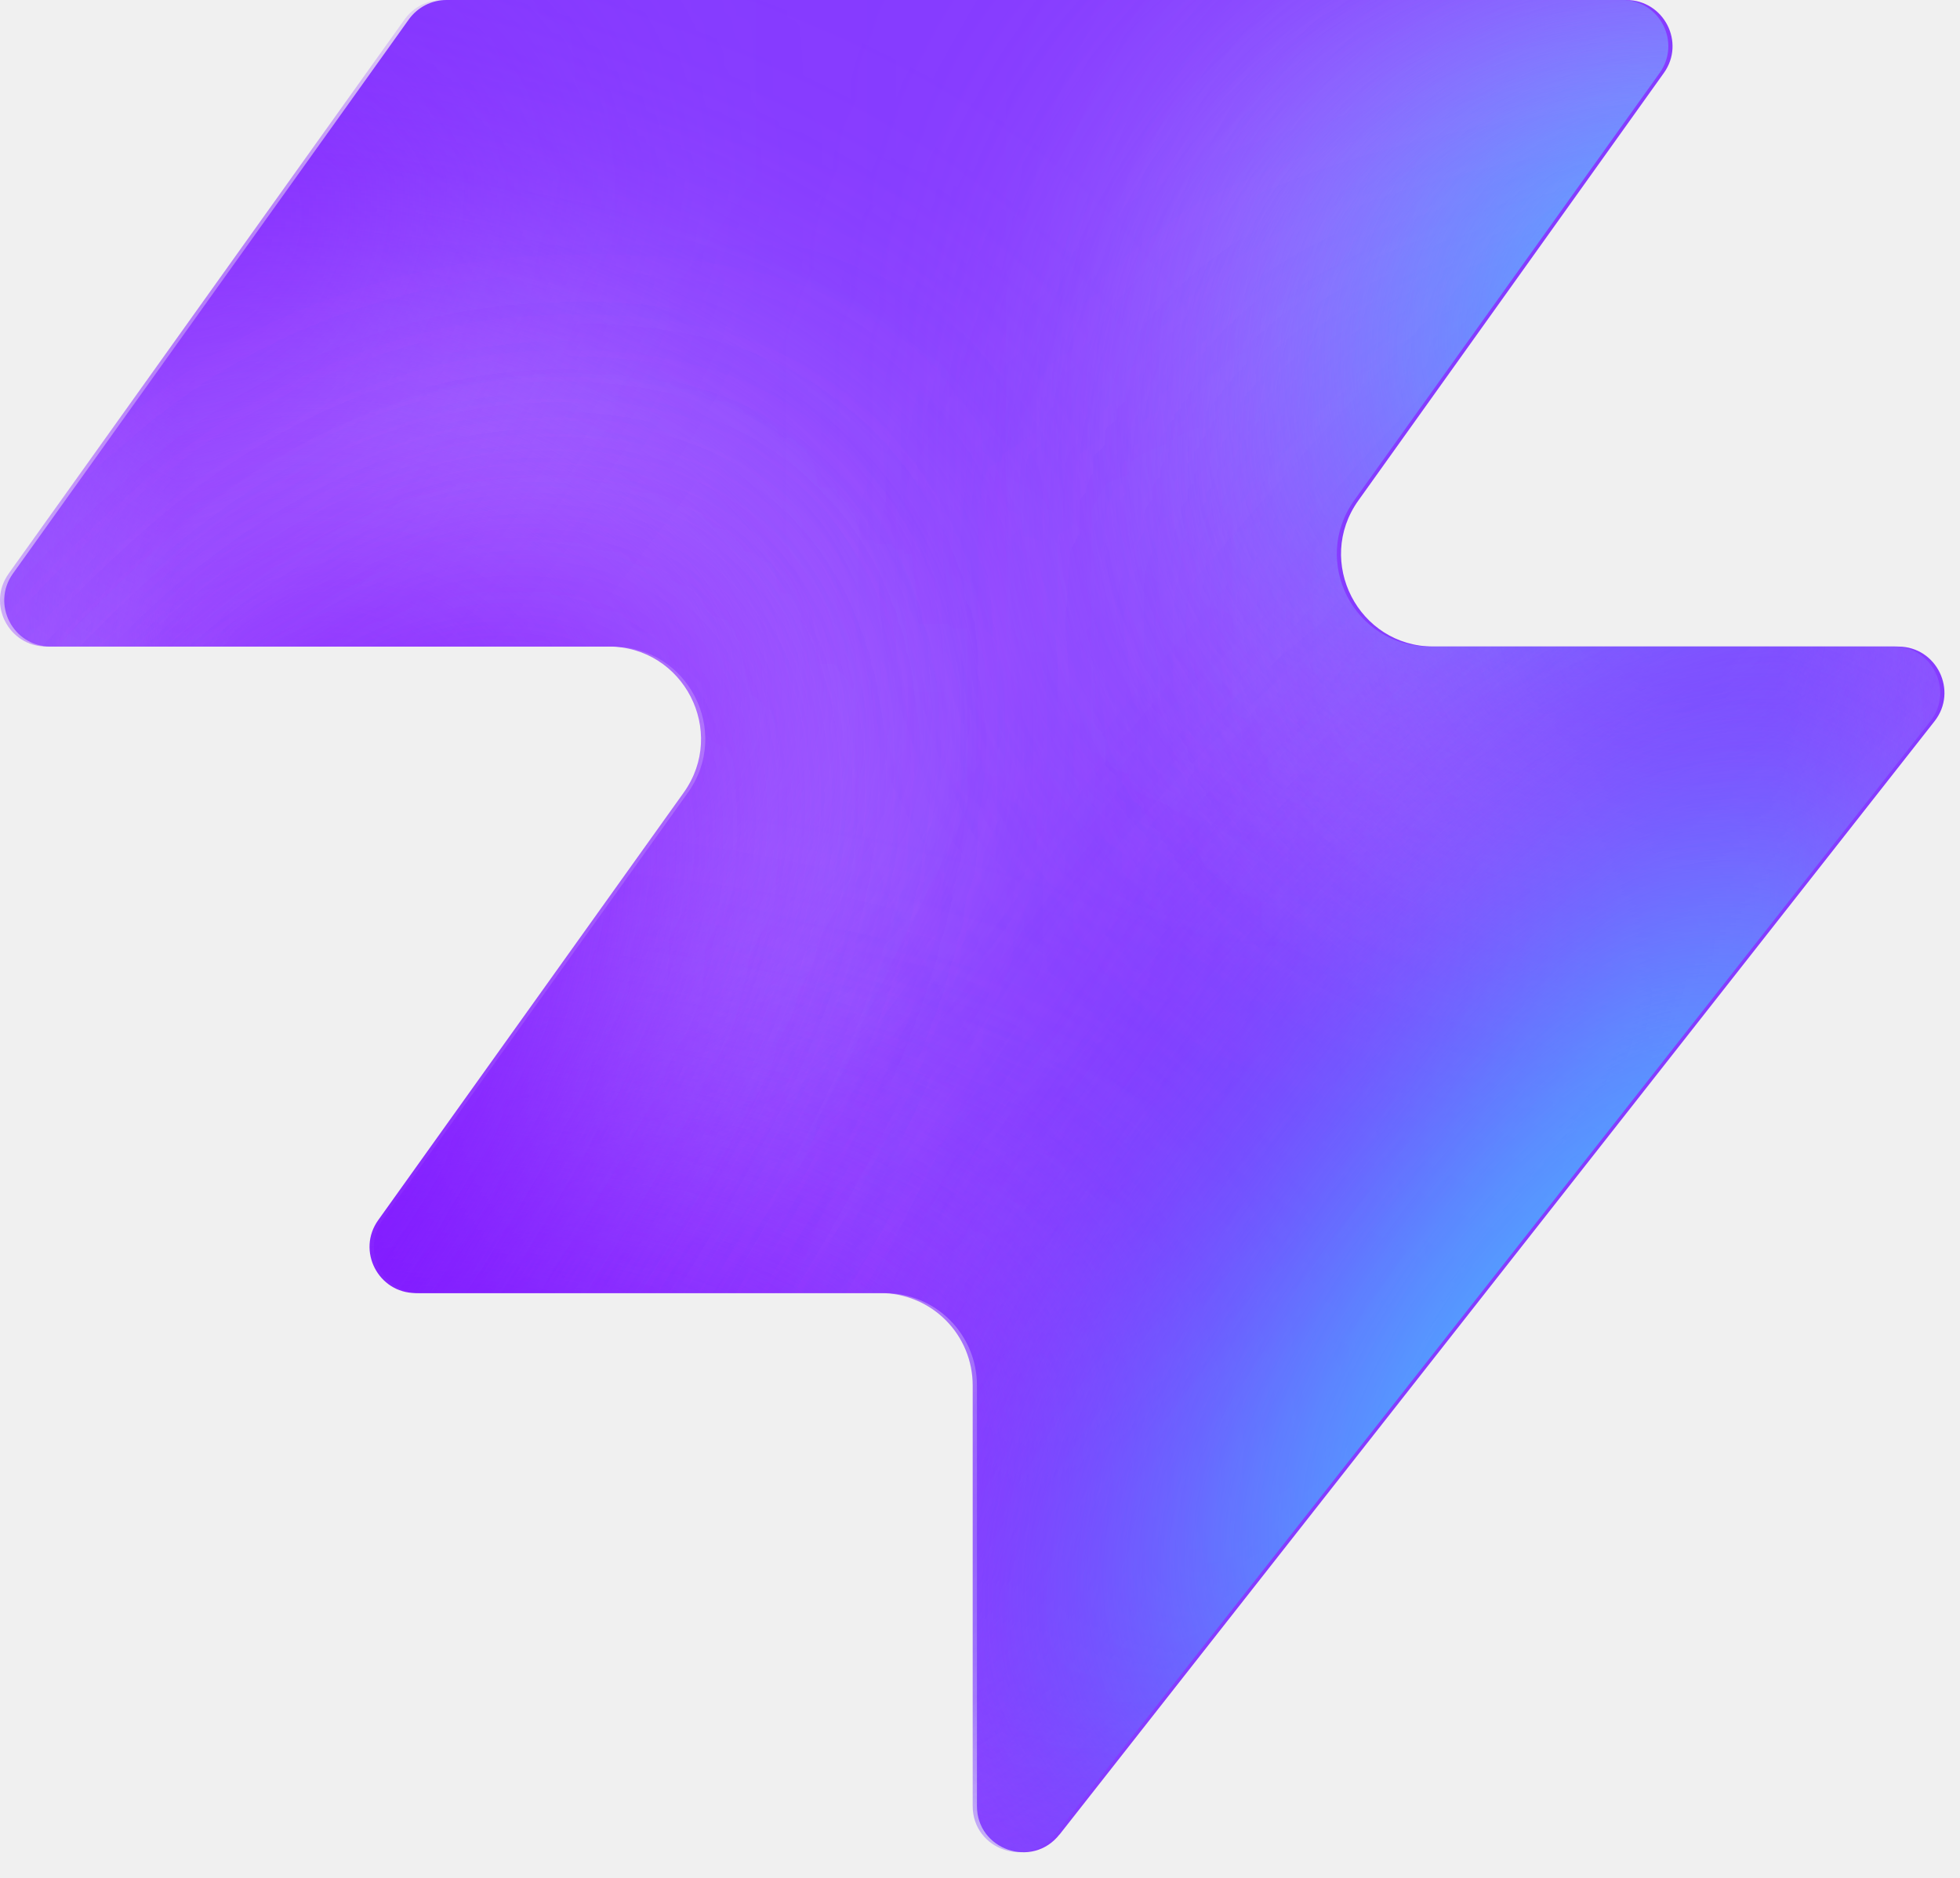
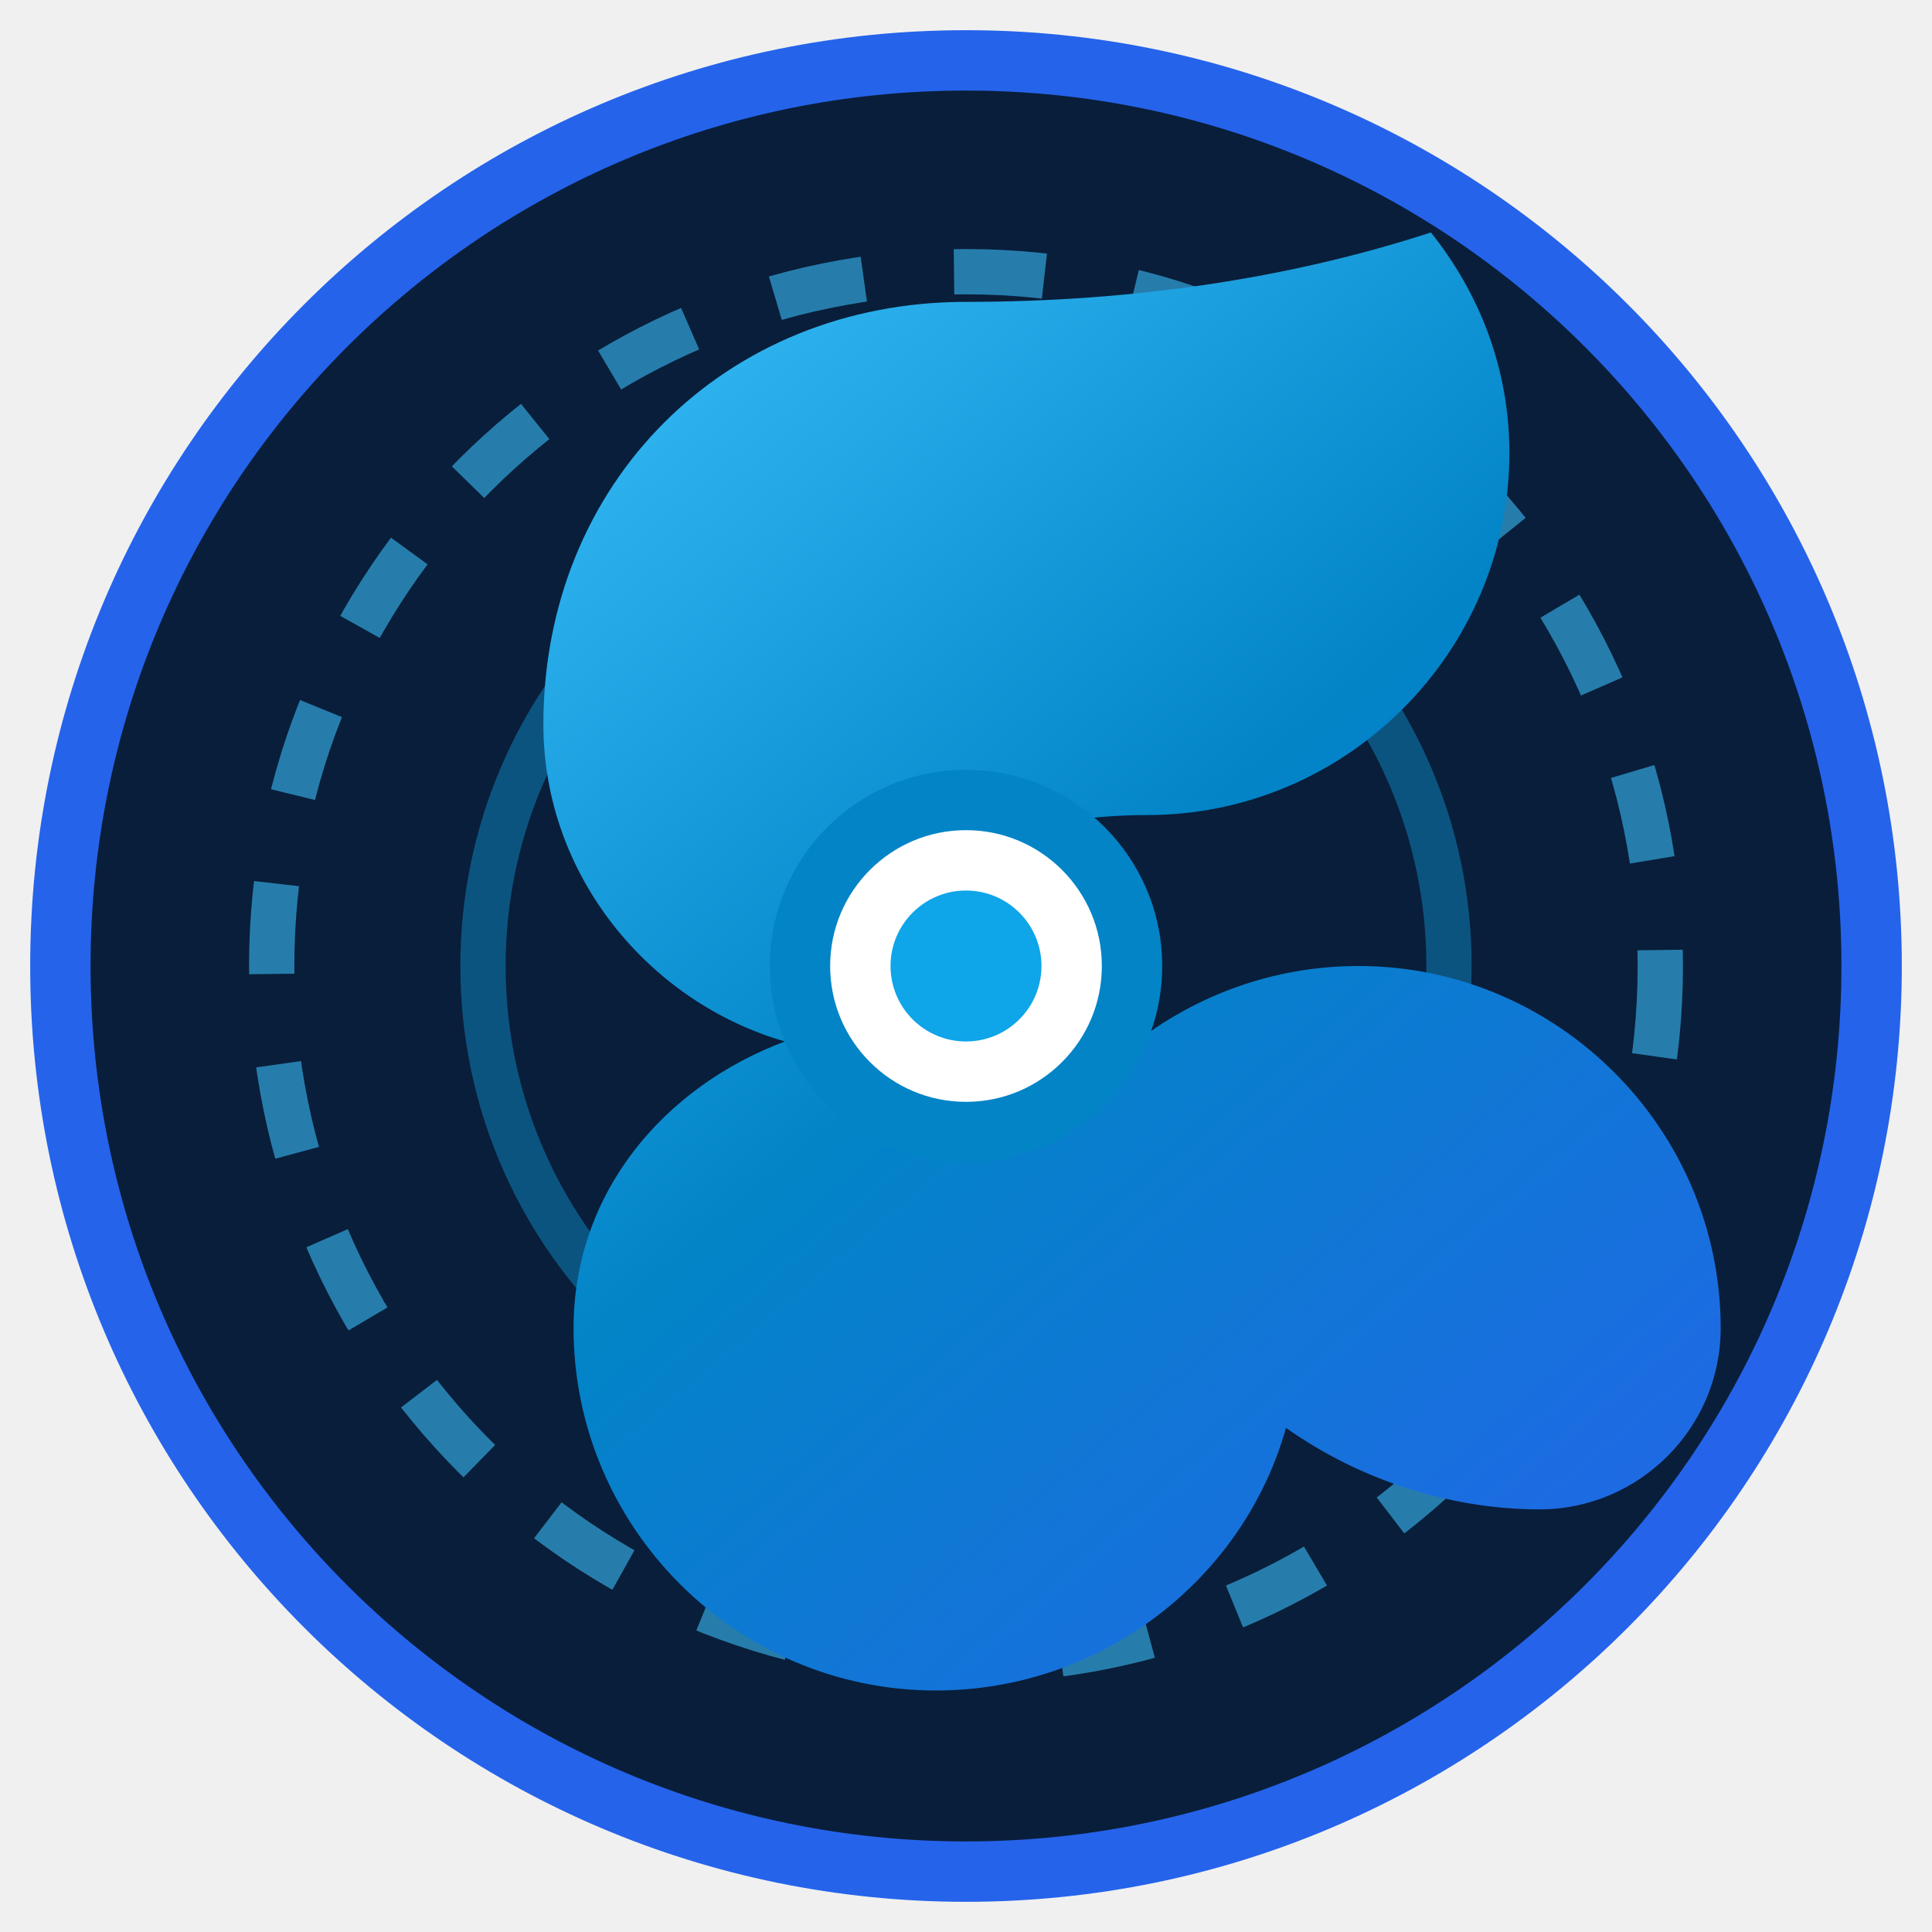
- <svg xmlns="http://www.w3.org/2000/svg" width="48" height="46" fill="none" viewBox="0 0 48 46">
-   <path fill="#863bff" d="M25.946 44.938c-.664.845-2.021.375-2.021-.698V33.937a2.26 2.26 0 0 0-2.262-2.262H10.287c-.92 0-1.456-1.04-.92-1.788l7.48-10.471c1.07-1.497 0-3.578-1.842-3.578H1.237c-.92 0-1.456-1.04-.92-1.788L10.013.474c.214-.297.556-.474.92-.474h28.894c.92 0 1.456 1.04.92 1.788l-7.48 10.471c-1.07 1.498 0 3.579 1.842 3.579h11.377c.943 0 1.473 1.088.89 1.83L25.947 44.94z" style="fill:#863bff;fill:color(display-p3 .525 .23 1);fill-opacity:1" />
-   <mask id="a" width="48" height="46" x="0" y="0" maskUnits="userSpaceOnUse" style="mask-type:alpha">
-     <path fill="#000" d="M25.842 44.938c-.664.844-2.021.375-2.021-.698V33.937a2.26 2.26 0 0 0-2.262-2.262H10.183c-.92 0-1.456-1.04-.92-1.788l7.48-10.471c1.07-1.498 0-3.579-1.842-3.579H1.133c-.92 0-1.456-1.04-.92-1.787L9.91.473c.214-.297.556-.474.92-.474h28.894c.92 0 1.456 1.04.92 1.788l-7.48 10.471c-1.07 1.498 0 3.578 1.842 3.578h11.377c.943 0 1.473 1.088.89 1.832L25.843 44.94z" style="fill:#000;fill-opacity:1" />
-   </mask>
-   <g mask="url(#a)">
-     <g filter="url(#b)">
-       <ellipse cx="5.508" cy="14.704" fill="#ede6ff" rx="5.508" ry="14.704" style="fill:#ede6ff;fill:color(display-p3 .927 .903 1);fill-opacity:1" transform="matrix(.00324 1 1 -.00324 -4.47 31.516)" />
-     </g>
-     <g filter="url(#c)">
-       <ellipse cx="10.399" cy="29.851" fill="#ede6ff" rx="10.399" ry="29.851" style="fill:#ede6ff;fill:color(display-p3 .927 .903 1);fill-opacity:1" transform="matrix(.00324 1 1 -.00324 -39.328 7.883)" />
-     </g>
-     <g filter="url(#d)">
-       <ellipse cx="5.508" cy="30.487" fill="#7e14ff" rx="5.508" ry="30.487" style="fill:#7e14ff;fill:color(display-p3 .492 .077 1);fill-opacity:1" transform="rotate(89.814 -25.913 -14.639)scale(1 -1)" />
-     </g>
-     <g filter="url(#e)">
-       <ellipse cx="5.508" cy="30.599" fill="#7e14ff" rx="5.508" ry="30.599" style="fill:#7e14ff;fill:color(display-p3 .492 .077 1);fill-opacity:1" transform="rotate(89.814 -32.644 -3.334)scale(1 -1)" />
-     </g>
-     <g filter="url(#f)">
-       <ellipse cx="5.508" cy="30.599" fill="#7e14ff" rx="5.508" ry="30.599" style="fill:#7e14ff;fill:color(display-p3 .492 .077 1);fill-opacity:1" transform="matrix(.00324 1 1 -.00324 -34.34 30.47)" />
-     </g>
-     <g filter="url(#g)">
-       <ellipse cx="14.072" cy="22.078" fill="#ede6ff" rx="14.072" ry="22.078" style="fill:#ede6ff;fill:color(display-p3 .927 .903 1);fill-opacity:1" transform="rotate(93.35 24.506 48.493)scale(-1 1)" />
-     </g>
-     <g filter="url(#h)">
-       <ellipse cx="3.47" cy="21.501" fill="#7e14ff" rx="3.47" ry="21.501" style="fill:#7e14ff;fill:color(display-p3 .492 .077 1);fill-opacity:1" transform="rotate(89.009 28.708 47.59)scale(-1 1)" />
-     </g>
-     <g filter="url(#i)">
-       <ellipse cx="3.47" cy="21.501" fill="#7e14ff" rx="3.47" ry="21.501" style="fill:#7e14ff;fill:color(display-p3 .492 .077 1);fill-opacity:1" transform="rotate(89.009 28.708 47.59)scale(-1 1)" />
-     </g>
-     <g filter="url(#j)">
-       <ellipse cx=".387" cy="8.972" fill="#7e14ff" rx="4.407" ry="29.108" style="fill:#7e14ff;fill:color(display-p3 .492 .077 1);fill-opacity:1" transform="rotate(39.51 .387 8.972)" />
-     </g>
-     <g filter="url(#k)">
-       <ellipse cx="47.523" cy="-6.092" fill="#7e14ff" rx="4.407" ry="29.108" style="fill:#7e14ff;fill:color(display-p3 .492 .077 1);fill-opacity:1" transform="rotate(37.892 47.523 -6.092)" />
-     </g>
-     <g filter="url(#l)">
-       <ellipse cx="41.412" cy="6.333" fill="#47bfff" rx="5.971" ry="9.665" style="fill:#47bfff;fill:color(display-p3 .28 .748 1);fill-opacity:1" transform="rotate(37.892 41.412 6.333)" />
-     </g>
-     <g filter="url(#m)">
-       <ellipse cx="-1.879" cy="38.332" fill="#7e14ff" rx="4.407" ry="29.108" style="fill:#7e14ff;fill:color(display-p3 .492 .077 1);fill-opacity:1" transform="rotate(37.892 -1.88 38.332)" />
-     </g>
-     <g filter="url(#n)">
-       <ellipse cx="-1.879" cy="38.332" fill="#7e14ff" rx="4.407" ry="29.108" style="fill:#7e14ff;fill:color(display-p3 .492 .077 1);fill-opacity:1" transform="rotate(37.892 -1.88 38.332)" />
-     </g>
-     <g filter="url(#o)">
-       <ellipse cx="35.651" cy="29.907" fill="#7e14ff" rx="4.407" ry="29.108" style="fill:#7e14ff;fill:color(display-p3 .492 .077 1);fill-opacity:1" transform="rotate(37.892 35.651 29.907)" />
-     </g>
-     <g filter="url(#p)">
-       <ellipse cx="38.418" cy="32.4" fill="#47bfff" rx="5.971" ry="15.297" style="fill:#47bfff;fill:color(display-p3 .28 .748 1);fill-opacity:1" transform="rotate(37.892 38.418 32.4)" />
-     </g>
-   </g>
+ <svg xmlns="http://www.w3.org/2000/svg" viewBox="0 0 64 64" fill="none">
+   <circle cx="32" cy="32" r="30" fill="#091e3a" stroke="#2563eb" stroke-width="2" />
+   <circle cx="32" cy="32" r="23" stroke="#38bdf8" stroke-width="1.5" stroke-dasharray="3 3" opacity="0.6" />
+   <circle cx="32" cy="32" r="16" stroke="#0ea5e9" stroke-width="1.5" opacity="0.4" />
+   <path d="M32 10C24 10 18 16 18 24C18 29 21.5 33.2 26 34.5C22 36 19 39.5 19 44C19 50.6 24.4 56 31 56C36.5 56 41.2 52.3 42.6 47.3C45 49 48 50 51 50C54.3 50 57 47.3 57 44C57 37.4 51.6 32 45 32C41.5 32 38.4 33.5 36.2 35.8C35.2 32.5 32.5 30 29 29.5C31.5 28 34.5 27 38 27C44.6 27 50 21.6 50 15C50 12.2 49 9.7 47.4 7.7C42.8 9.2 37.6 10 32 10Z" fill="url(#stormGradient)" />
+   <circle cx="32" cy="32" r="5.5" fill="#ffffff" stroke="#0284c7" stroke-width="2" />
+   <circle cx="32" cy="32" r="2.5" fill="#0ea5e9" />
  <defs>
-     <filter id="b" width="60.045" height="41.654" x="-19.77" y="16.149" color-interpolation-filters="sRGB" filterUnits="userSpaceOnUse">
-       <feFlood flood-opacity="0" result="BackgroundImageFix" />
-       <feBlend in="SourceGraphic" in2="BackgroundImageFix" result="shape" />
-       <feGaussianBlur result="effect1_foregroundBlur_2002_17158" stdDeviation="7.659" />
-     </filter>
-     <filter id="c" width="90.34" height="51.437" x="-54.613" y="-7.533" color-interpolation-filters="sRGB" filterUnits="userSpaceOnUse">
-       <feFlood flood-opacity="0" result="BackgroundImageFix" />
-       <feBlend in="SourceGraphic" in2="BackgroundImageFix" result="shape" />
-       <feGaussianBlur result="effect1_foregroundBlur_2002_17158" stdDeviation="7.659" />
-     </filter>
-     <filter id="d" width="79.355" height="29.4" x="-49.64" y="2.03" color-interpolation-filters="sRGB" filterUnits="userSpaceOnUse">
-       <feFlood flood-opacity="0" result="BackgroundImageFix" />
-       <feBlend in="SourceGraphic" in2="BackgroundImageFix" result="shape" />
-       <feGaussianBlur result="effect1_foregroundBlur_2002_17158" stdDeviation="4.596" />
-     </filter>
-     <filter id="e" width="79.579" height="29.4" x="-45.045" y="20.029" color-interpolation-filters="sRGB" filterUnits="userSpaceOnUse">
-       <feFlood flood-opacity="0" result="BackgroundImageFix" />
-       <feBlend in="SourceGraphic" in2="BackgroundImageFix" result="shape" />
-       <feGaussianBlur result="effect1_foregroundBlur_2002_17158" stdDeviation="4.596" />
-     </filter>
-     <filter id="f" width="79.579" height="29.4" x="-43.513" y="21.178" color-interpolation-filters="sRGB" filterUnits="userSpaceOnUse">
-       <feFlood flood-opacity="0" result="BackgroundImageFix" />
-       <feBlend in="SourceGraphic" in2="BackgroundImageFix" result="shape" />
-       <feGaussianBlur result="effect1_foregroundBlur_2002_17158" stdDeviation="4.596" />
-     </filter>
-     <filter id="g" width="74.749" height="58.852" x="15.756" y="-17.901" color-interpolation-filters="sRGB" filterUnits="userSpaceOnUse">
-       <feFlood flood-opacity="0" result="BackgroundImageFix" />
-       <feBlend in="SourceGraphic" in2="BackgroundImageFix" result="shape" />
-       <feGaussianBlur result="effect1_foregroundBlur_2002_17158" stdDeviation="7.659" />
-     </filter>
-     <filter id="h" width="61.377" height="25.362" x="23.548" y="2.284" color-interpolation-filters="sRGB" filterUnits="userSpaceOnUse">
-       <feFlood flood-opacity="0" result="BackgroundImageFix" />
-       <feBlend in="SourceGraphic" in2="BackgroundImageFix" result="shape" />
-       <feGaussianBlur result="effect1_foregroundBlur_2002_17158" stdDeviation="4.596" />
-     </filter>
-     <filter id="i" width="61.377" height="25.362" x="23.548" y="2.284" color-interpolation-filters="sRGB" filterUnits="userSpaceOnUse">
-       <feFlood flood-opacity="0" result="BackgroundImageFix" />
-       <feBlend in="SourceGraphic" in2="BackgroundImageFix" result="shape" />
-       <feGaussianBlur result="effect1_foregroundBlur_2002_17158" stdDeviation="4.596" />
-     </filter>
-     <filter id="j" width="56.045" height="63.649" x="-27.636" y="-22.853" color-interpolation-filters="sRGB" filterUnits="userSpaceOnUse">
-       <feFlood flood-opacity="0" result="BackgroundImageFix" />
-       <feBlend in="SourceGraphic" in2="BackgroundImageFix" result="shape" />
-       <feGaussianBlur result="effect1_foregroundBlur_2002_17158" stdDeviation="4.596" />
-     </filter>
-     <filter id="k" width="54.814" height="64.646" x="20.116" y="-38.415" color-interpolation-filters="sRGB" filterUnits="userSpaceOnUse">
-       <feFlood flood-opacity="0" result="BackgroundImageFix" />
-       <feBlend in="SourceGraphic" in2="BackgroundImageFix" result="shape" />
-       <feGaussianBlur result="effect1_foregroundBlur_2002_17158" stdDeviation="4.596" />
-     </filter>
-     <filter id="l" width="33.541" height="35.313" x="24.641" y="-11.323" color-interpolation-filters="sRGB" filterUnits="userSpaceOnUse">
-       <feFlood flood-opacity="0" result="BackgroundImageFix" />
-       <feBlend in="SourceGraphic" in2="BackgroundImageFix" result="shape" />
-       <feGaussianBlur result="effect1_foregroundBlur_2002_17158" stdDeviation="4.596" />
-     </filter>
-     <filter id="m" width="54.814" height="64.646" x="-29.286" y="6.009" color-interpolation-filters="sRGB" filterUnits="userSpaceOnUse">
-       <feFlood flood-opacity="0" result="BackgroundImageFix" />
-       <feBlend in="SourceGraphic" in2="BackgroundImageFix" result="shape" />
-       <feGaussianBlur result="effect1_foregroundBlur_2002_17158" stdDeviation="4.596" />
-     </filter>
-     <filter id="n" width="54.814" height="64.646" x="-29.286" y="6.009" color-interpolation-filters="sRGB" filterUnits="userSpaceOnUse">
-       <feFlood flood-opacity="0" result="BackgroundImageFix" />
-       <feBlend in="SourceGraphic" in2="BackgroundImageFix" result="shape" />
-       <feGaussianBlur result="effect1_foregroundBlur_2002_17158" stdDeviation="4.596" />
-     </filter>
-     <filter id="o" width="54.814" height="64.646" x="8.244" y="-2.416" color-interpolation-filters="sRGB" filterUnits="userSpaceOnUse">
-       <feFlood flood-opacity="0" result="BackgroundImageFix" />
-       <feBlend in="SourceGraphic" in2="BackgroundImageFix" result="shape" />
-       <feGaussianBlur result="effect1_foregroundBlur_2002_17158" stdDeviation="4.596" />
-     </filter>
-     <filter id="p" width="39.409" height="43.623" x="18.713" y="10.588" color-interpolation-filters="sRGB" filterUnits="userSpaceOnUse">
-       <feFlood flood-opacity="0" result="BackgroundImageFix" />
-       <feBlend in="SourceGraphic" in2="BackgroundImageFix" result="shape" />
-       <feGaussianBlur result="effect1_foregroundBlur_2002_17158" stdDeviation="4.596" />
-     </filter>
+     <linearGradient id="stormGradient" x1="18" y1="10" x2="57" y2="56" gradientUnits="userSpaceOnUse">
+       <stop offset="0%" stop-color="#38bdf8" />
+       <stop offset="45%" stop-color="#0284c7" />
+       <stop offset="100%" stop-color="#2563eb" />
+     </linearGradient>
  </defs>
</svg>
